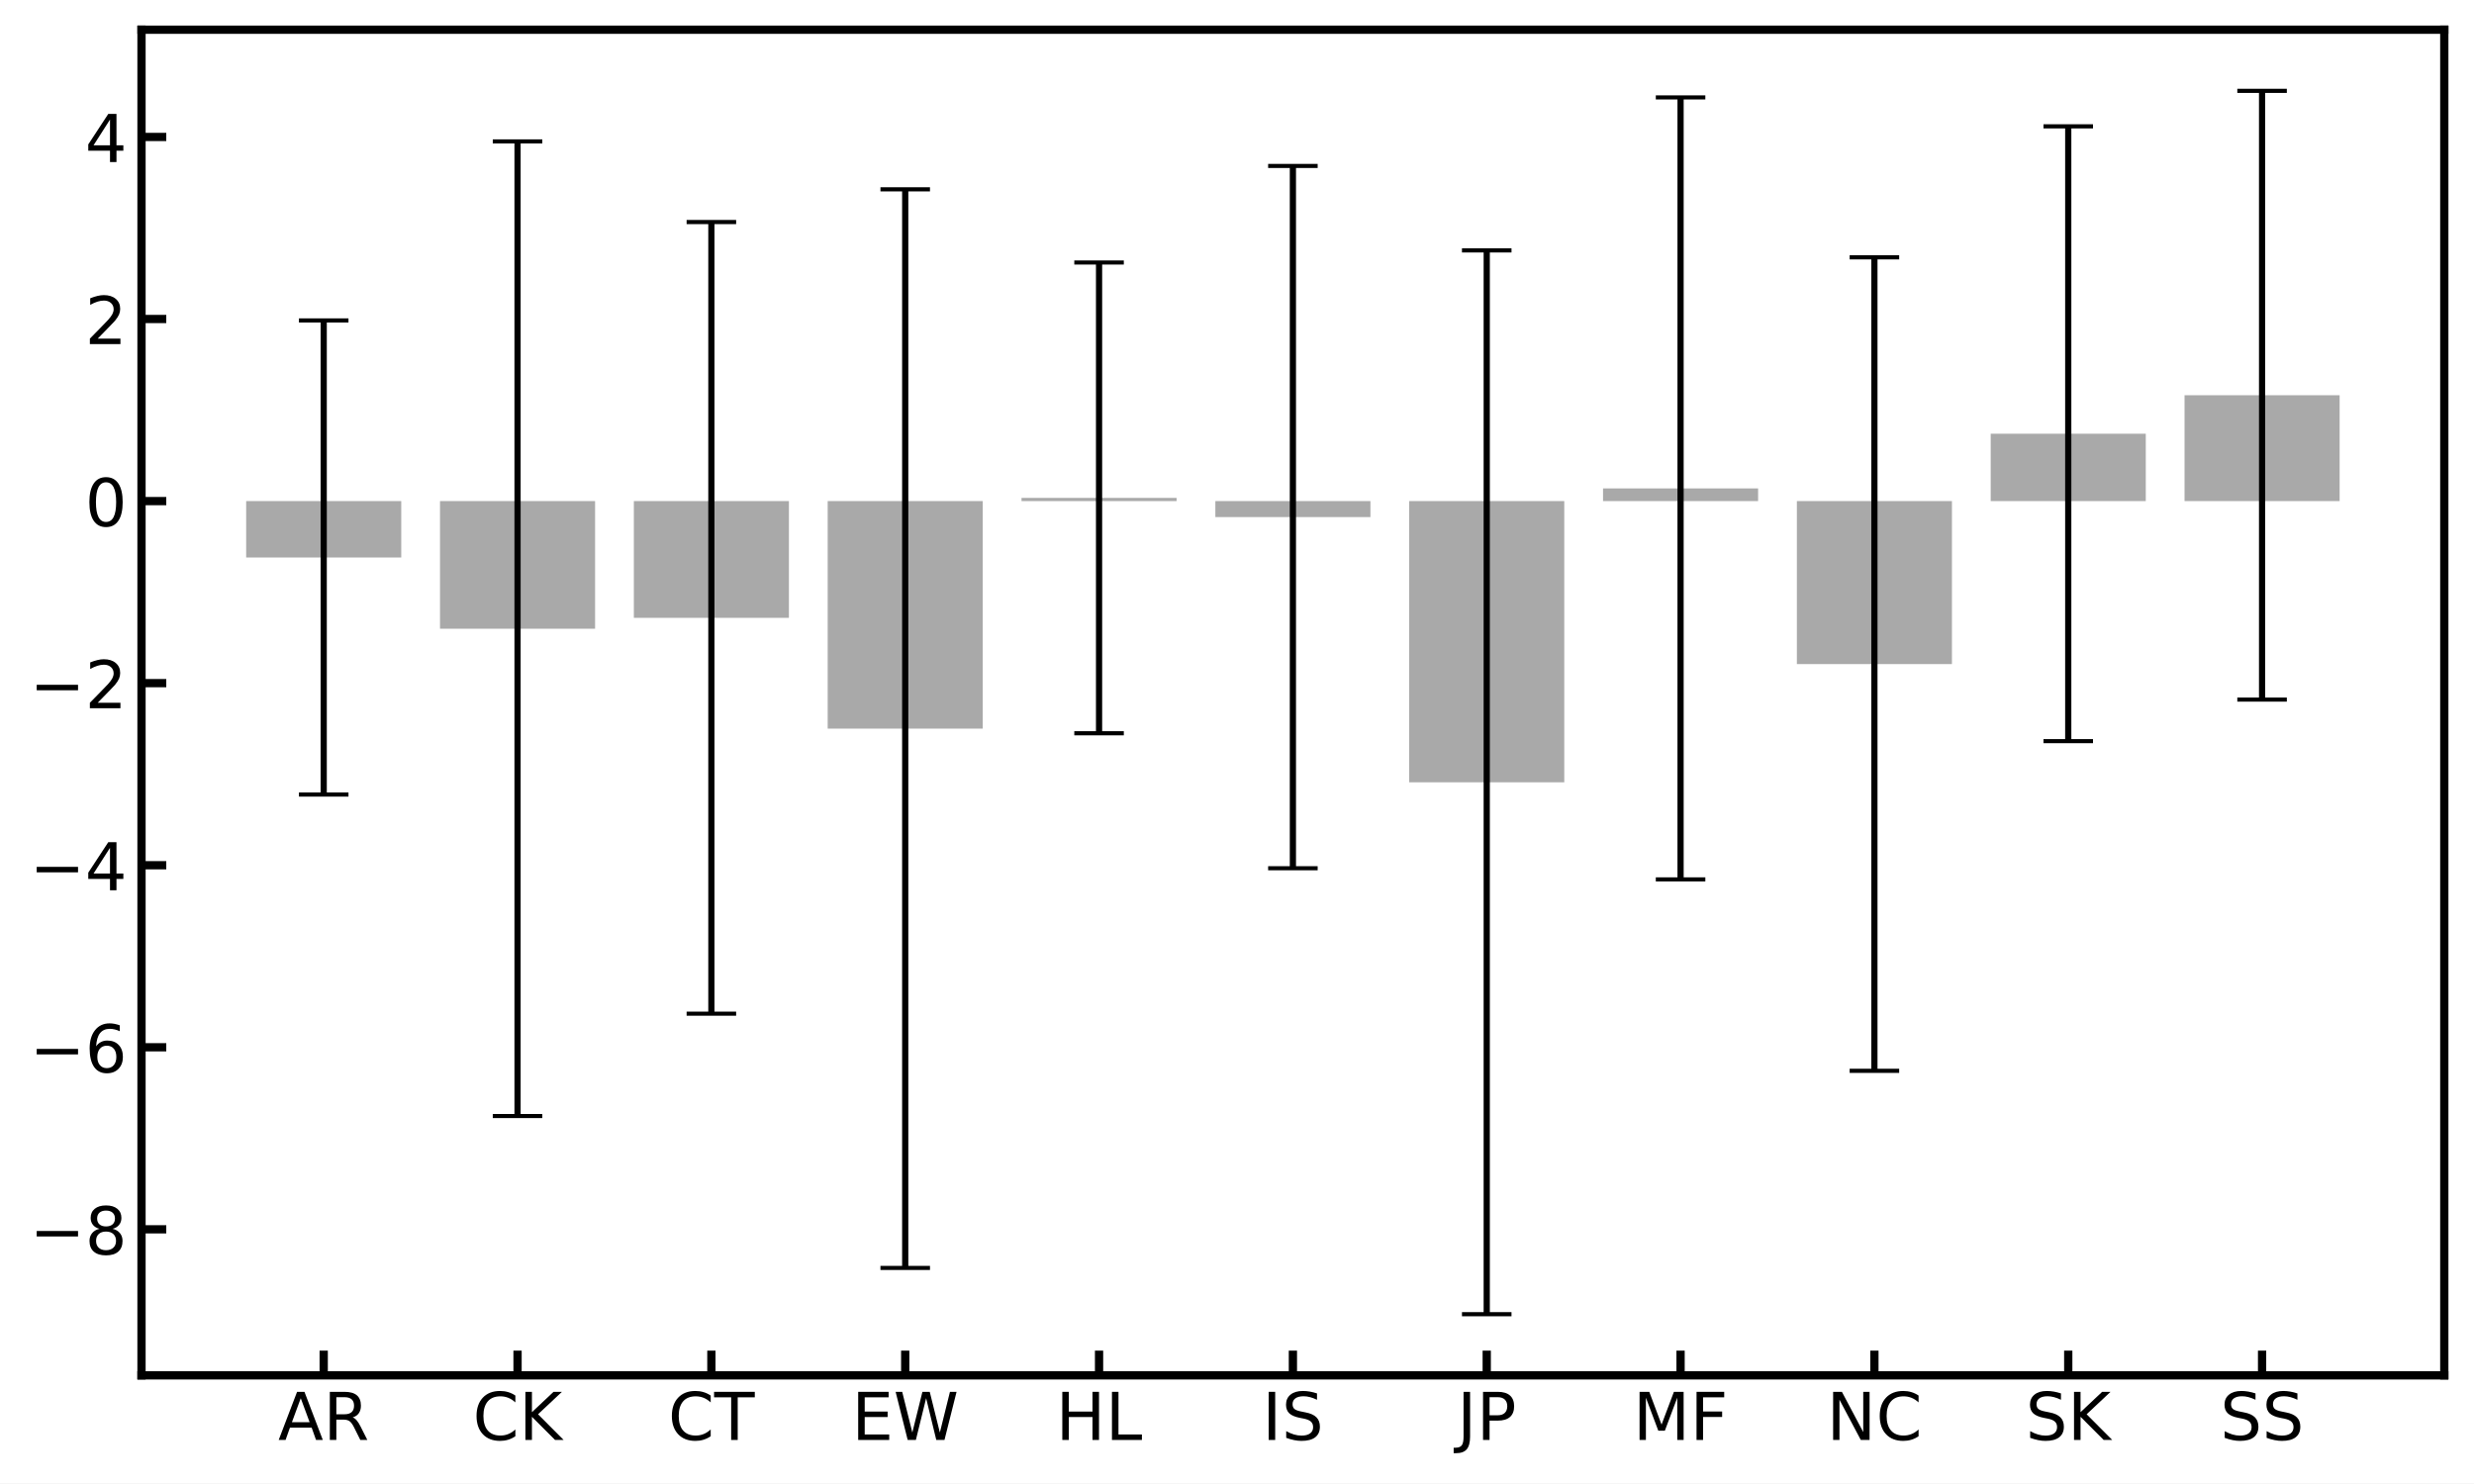
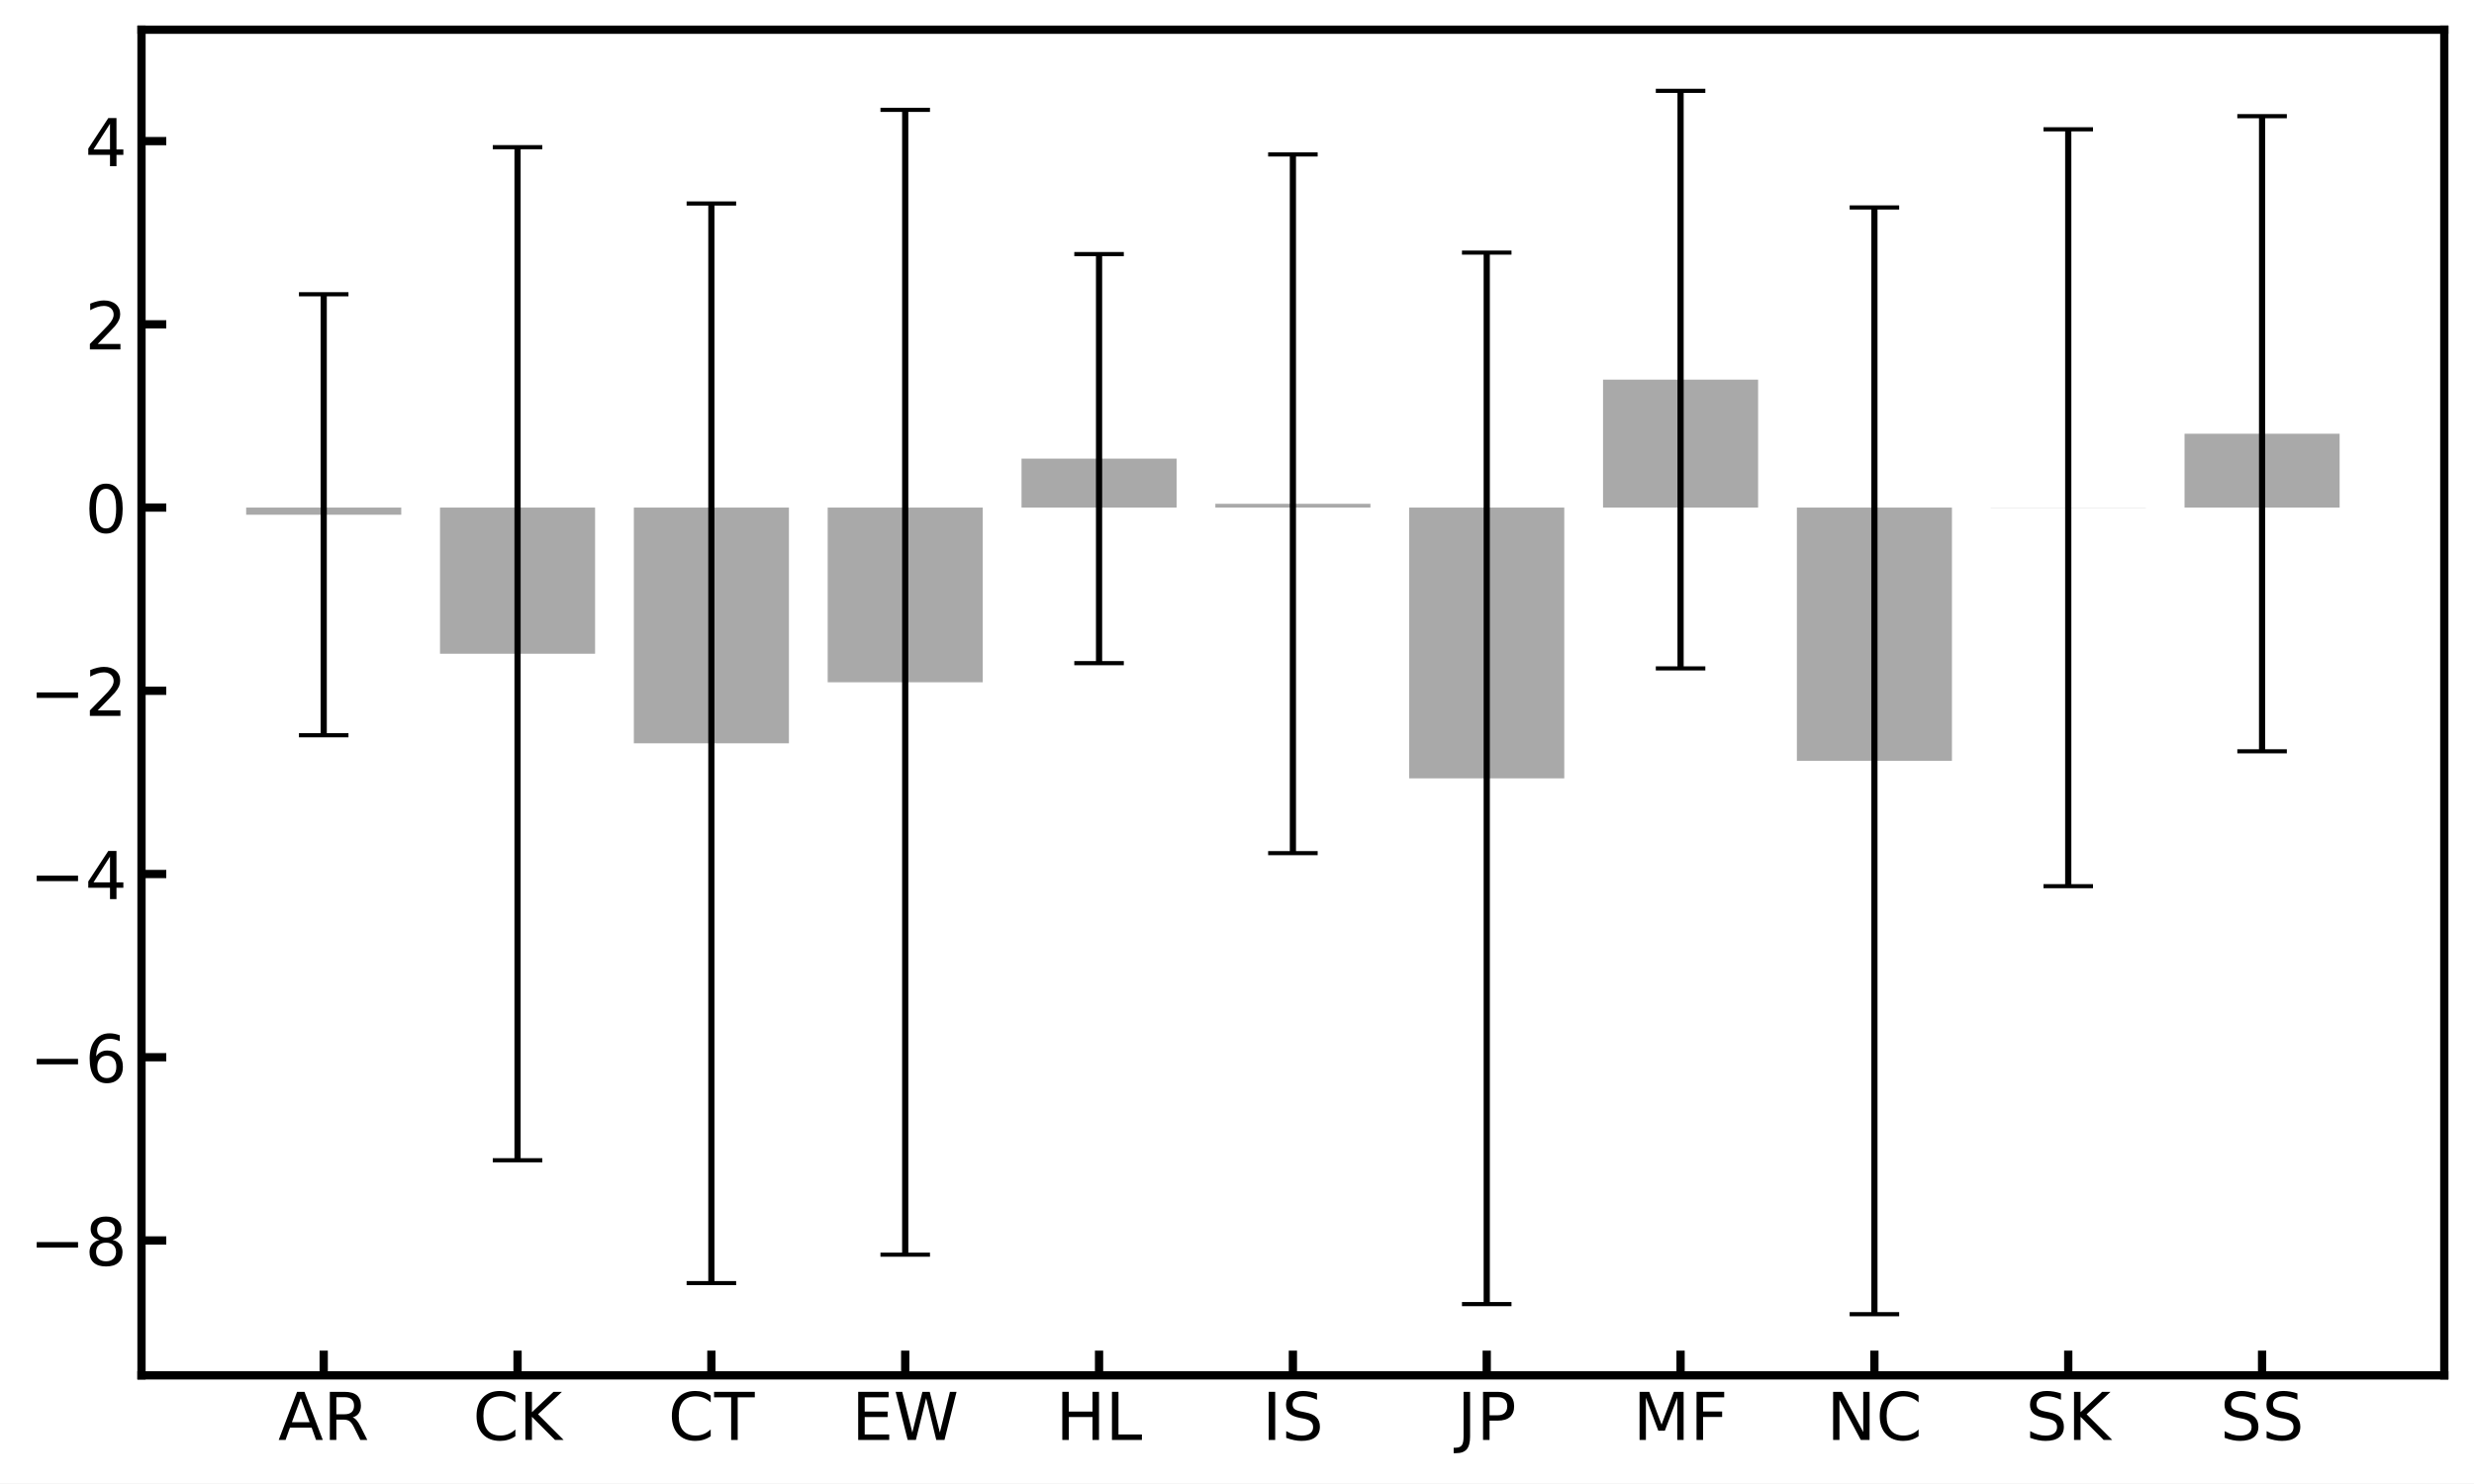
<svg xmlns="http://www.w3.org/2000/svg" xmlns:xlink="http://www.w3.org/1999/xlink" height="359.545pt" version="1.1" viewBox="0 0 599.487 359.545" width="599.487pt">
  <defs>
    <style type="text/css">
*{stroke-linecap:butt;stroke-linejoin:round;}
  </style>
  </defs>
  <g id="figure_1">
    <g id="patch_1">
      <path d="M 0 359.545  L 599.487 359.545  L 599.487 0  L 0 0  z " style="fill:#ffffff;" />
    </g>
    <g id="axes_1">
      <g id="patch_2">
        <path d="M 34.288 333.36  L 592.288 333.36  L 592.288 7.2  L 34.288 7.2  z " style="fill:#ffffff;" />
      </g>
      <g id="patch_3">
-         <path clip-path="url(#p51a0602d86)" d="M 59.651 121.452  L 97.227 121.452  L 97.227 135.126  L 59.651 135.126  z " style="fill:#a9a9a9;" />
+         <path clip-path="url(#pd45d01b9cd)" d="M 59.651 123.024  L 97.227 123.024  L 97.227 124.764  L 59.651 124.764  z " style="fill:#a9a9a9;" />
      </g>
      <g id="patch_4">
-         <path clip-path="url(#p51a0602d86)" d="M 106.621 121.452  L 144.197 121.452  L 144.197 152.39  L 106.621 152.39  z " style="fill:#a9a9a9;" />
+         <path clip-path="url(#pd45d01b9cd)" d="M 106.621 123.024  L 144.197 123.024  L 144.197 158.449  L 106.621 158.449  z " style="fill:#a9a9a9;" />
      </g>
      <g id="patch_5">
-         <path clip-path="url(#p51a0602d86)" d="M 153.591 121.452  L 191.166 121.452  L 191.166 149.755  L 153.591 149.755  z " style="fill:#a9a9a9;" />
+         <path clip-path="url(#pd45d01b9cd)" d="M 153.591 123.024  L 191.166 123.024  L 191.166 180.165  L 153.591 180.165  z " style="fill:#a9a9a9;" />
      </g>
      <g id="patch_6">
-         <path clip-path="url(#p51a0602d86)" d="M 200.56 121.452  L 238.136 121.452  L 238.136 176.603  L 200.56 176.603  z " style="fill:#a9a9a9;" />
+         <path clip-path="url(#pd45d01b9cd)" d="M 200.56 123.024  L 238.136 123.024  L 238.136 165.368  L 200.56 165.368  z " style="fill:#a9a9a9;" />
      </g>
      <g id="patch_7">
-         <path clip-path="url(#p51a0602d86)" d="M 247.53 121.452  L 285.106 121.452  L 285.106 120.678  L 247.53 120.678  z " style="fill:#a9a9a9;" />
+         <path clip-path="url(#pd45d01b9cd)" d="M 247.53 123.024  L 285.106 123.024  L 285.106 111.161  L 247.53 111.161  z " style="fill:#a9a9a9;" />
      </g>
      <g id="patch_8">
-         <path clip-path="url(#p51a0602d86)" d="M 294.5 121.452  L 332.075 121.452  L 332.075 125.331  L 294.5 125.331  z " style="fill:#a9a9a9;" />
+         <path clip-path="url(#pd45d01b9cd)" d="M 294.5 123.024  L 332.075 123.024  L 332.075 122.111  L 294.5 122.111  z " style="fill:#a9a9a9;" />
      </g>
      <g id="patch_9">
-         <path clip-path="url(#p51a0602d86)" d="M 341.469 121.452  L 379.045 121.452  L 379.045 189.613  L 341.469 189.613  z " style="fill:#a9a9a9;" />
+         <path clip-path="url(#pd45d01b9cd)" d="M 341.469 123.024  L 379.045 123.024  L 379.045 188.66  L 341.469 188.66  z " style="fill:#a9a9a9;" />
      </g>
      <g id="patch_10">
-         <path clip-path="url(#p51a0602d86)" d="M 388.439 121.452  L 426.015 121.452  L 426.015 118.381  L 388.439 118.381  z " style="fill:#a9a9a9;" />
+         <path clip-path="url(#pd45d01b9cd)" d="M 388.439 123.024  L 426.015 123.024  L 426.015 92.017  L 388.439 92.017  z " style="fill:#a9a9a9;" />
      </g>
      <g id="patch_11">
-         <path clip-path="url(#p51a0602d86)" d="M 435.409 121.452  L 472.984 121.452  L 472.984 160.96  L 435.409 160.96  z " style="fill:#a9a9a9;" />
+         <path clip-path="url(#pd45d01b9cd)" d="M 435.409 123.024  L 472.984 123.024  L 472.984 184.411  L 435.409 184.411  z " style="fill:#a9a9a9;" />
      </g>
      <g id="patch_12">
-         <path clip-path="url(#p51a0602d86)" d="M 482.378 121.452  L 519.954 121.452  L 519.954 105.129  L 482.378 105.129  z " style="fill:#a9a9a9;" />
+         <path clip-path="url(#pd45d01b9cd)" d="M 482.378 123.024  L 519.954 123.024  L 519.954 123.065  L 482.378 123.065  z " style="fill:#a9a9a9;" />
      </g>
      <g id="patch_13">
-         <path clip-path="url(#p51a0602d86)" d="M 529.348 121.452  L 566.924 121.452  L 566.924 95.796  L 529.348 95.796  z " style="fill:#a9a9a9;" />
+         <path clip-path="url(#pd45d01b9cd)" d="M 529.348 123.024  L 566.924 123.024  L 566.924 105.13  L 529.348 105.13  z " style="fill:#a9a9a9;" />
      </g>
      <g id="matplotlib.axis_1">
        <g id="xtick_1">
          <g id="line2d_1">
            <defs>
-               <path d="M 0 0  L 0 -6  " id="ma35338cc5f" style="stroke:#000000;stroke-width:2;" />
-             </defs>
-             <g>
-               <use style="stroke:#000000;stroke-width:2;" x="78.439" xlink:href="#ma35338cc5f" y="333.36" />
+               <path d="M 0 0  L 0 -6  " id="mb43aba4546" style="stroke:#000000;stroke-width:2;" />
+             </defs>
+             <g>
+               <use style="stroke:#000000;stroke-width:2;" x="78.439" xlink:href="#mb43aba4546" y="333.36" />
            </g>
          </g>
          <g id="text_1">
            <defs>
              <path d="M 34.188 63.188  L 20.797 26.906  L 47.609 26.906  z M 28.609 72.906  L 39.797 72.906  L 67.578 0  L 57.328 0  L 50.688 18.703  L 17.828 18.703  L 11.188 0  L 0.781 0  z " id="DejaVuSans-65" />
              <path d="M 44.391 34.188  Q 47.562 33.109 50.562 29.594  Q 53.562 26.078 56.594 19.922  L 66.609 0  L 56 0  L 46.688 18.703  Q 43.062 26.031 39.672 28.422  Q 36.281 30.812 30.422 30.812  L 19.672 30.812  L 19.672 0  L 9.812 0  L 9.812 72.906  L 32.078 72.906  Q 44.578 72.906 50.734 67.672  Q 56.891 62.453 56.891 51.906  Q 56.891 45.016 53.688 40.469  Q 50.484 35.938 44.391 34.188  z M 19.672 64.797  L 19.672 38.922  L 32.078 38.922  Q 39.203 38.922 42.844 42.219  Q 46.484 45.516 46.484 51.906  Q 46.484 58.297 42.844 61.547  Q 39.203 64.797 32.078 64.797  z " id="DejaVuSans-82" />
            </defs>
            <g transform="translate(67.40776 349.0175)scale(0.16 -0.16)">
              <use xlink:href="#DejaVuSans-65" />
              <use x="68.408" xlink:href="#DejaVuSans-82" />
            </g>
          </g>
        </g>
        <g id="xtick_2">
          <g id="line2d_2">
            <g>
-               <use style="stroke:#000000;stroke-width:2;" x="125.409" xlink:href="#ma35338cc5f" y="333.36" />
+               <use style="stroke:#000000;stroke-width:2;" x="125.409" xlink:href="#mb43aba4546" y="333.36" />
            </g>
          </g>
          <g id="text_2">
            <defs>
              <path d="M 64.406 67.281  L 64.406 56.891  Q 59.422 61.531 53.781 63.812  Q 48.141 66.109 41.797 66.109  Q 29.297 66.109 22.656 58.469  Q 16.016 50.828 16.016 36.375  Q 16.016 21.969 22.656 14.328  Q 29.297 6.688 41.797 6.688  Q 48.141 6.688 53.781 8.984  Q 59.422 11.281 64.406 15.922  L 64.406 5.609  Q 59.234 2.094 53.438 0.328  Q 47.656 -1.422 41.219 -1.422  Q 24.656 -1.422 15.125 8.703  Q 5.609 18.844 5.609 36.375  Q 5.609 53.953 15.125 64.078  Q 24.656 74.219 41.219 74.219  Q 47.75 74.219 53.531 72.484  Q 59.328 70.75 64.406 67.281  z " id="DejaVuSans-67" />
              <path d="M 9.812 72.906  L 19.672 72.906  L 19.672 42.094  L 52.391 72.906  L 65.094 72.906  L 28.906 38.922  L 67.672 0  L 54.688 0  L 19.672 35.109  L 19.672 0  L 9.812 0  z " id="DejaVuSans-75" />
            </defs>
            <g transform="translate(114.5762 349.0175)scale(0.16 -0.16)">
              <use xlink:href="#DejaVuSans-67" />
              <use x="69.824" xlink:href="#DejaVuSans-75" />
            </g>
          </g>
        </g>
        <g id="xtick_3">
          <g id="line2d_3">
            <g>
-               <use style="stroke:#000000;stroke-width:2;" x="172.378" xlink:href="#ma35338cc5f" y="333.36" />
+               <use style="stroke:#000000;stroke-width:2;" x="172.378" xlink:href="#mb43aba4546" y="333.36" />
            </g>
          </g>
          <g id="text_3">
            <defs>
              <path d="M -0.297 72.906  L 61.375 72.906  L 61.375 64.594  L 35.5 64.594  L 35.5 0  L 25.594 0  L 25.594 64.594  L -0.297 64.594  z " id="DejaVuSans-84" />
            </defs>
            <g transform="translate(161.9059 349.0175)scale(0.16 -0.16)">
              <use xlink:href="#DejaVuSans-67" />
              <use x="69.824" xlink:href="#DejaVuSans-84" />
            </g>
          </g>
        </g>
        <g id="xtick_4">
          <g id="line2d_4">
            <g>
-               <use style="stroke:#000000;stroke-width:2;" x="219.348" xlink:href="#ma35338cc5f" y="333.36" />
+               <use style="stroke:#000000;stroke-width:2;" x="219.348" xlink:href="#mb43aba4546" y="333.36" />
            </g>
          </g>
          <g id="text_4">
            <defs>
              <path d="M 9.812 72.906  L 55.906 72.906  L 55.906 64.594  L 19.672 64.594  L 19.672 43.016  L 54.391 43.016  L 54.391 34.719  L 19.672 34.719  L 19.672 8.297  L 56.781 8.297  L 56.781 0  L 9.812 0  z " id="DejaVuSans-69" />
              <path d="M 3.328 72.906  L 13.281 72.906  L 28.609 11.281  L 43.891 72.906  L 54.984 72.906  L 70.312 11.281  L 85.594 72.906  L 95.609 72.906  L 77.297 0  L 64.891 0  L 49.516 63.281  L 33.984 0  L 21.578 0  z " id="DejaVuSans-87" />
            </defs>
            <g transform="translate(206.3831 349.0175)scale(0.16 -0.16)">
              <use xlink:href="#DejaVuSans-69" />
              <use x="63.184" xlink:href="#DejaVuSans-87" />
            </g>
          </g>
        </g>
        <g id="xtick_5">
          <g id="line2d_5">
            <g>
-               <use style="stroke:#000000;stroke-width:2;" x="266.318" xlink:href="#ma35338cc5f" y="333.36" />
+               <use style="stroke:#000000;stroke-width:2;" x="266.318" xlink:href="#mb43aba4546" y="333.36" />
            </g>
          </g>
          <g id="text_5">
            <defs>
              <path d="M 9.812 72.906  L 19.672 72.906  L 19.672 43.016  L 55.516 43.016  L 55.516 72.906  L 65.375 72.906  L 65.375 0  L 55.516 0  L 55.516 34.719  L 19.672 34.719  L 19.672 0  L 9.812 0  z " id="DejaVuSans-72" />
              <path d="M 9.812 72.906  L 19.672 72.906  L 19.672 8.297  L 55.172 8.297  L 55.172 0  L 9.812 0  z " id="DejaVuSans-76" />
            </defs>
            <g transform="translate(255.8441 349.0175)scale(0.16 -0.16)">
              <use xlink:href="#DejaVuSans-72" />
              <use x="75.195" xlink:href="#DejaVuSans-76" />
            </g>
          </g>
        </g>
        <g id="xtick_6">
          <g id="line2d_6">
            <g>
-               <use style="stroke:#000000;stroke-width:2;" x="313.288" xlink:href="#ma35338cc5f" y="333.36" />
+               <use style="stroke:#000000;stroke-width:2;" x="313.288" xlink:href="#mb43aba4546" y="333.36" />
            </g>
          </g>
          <g id="text_6">
            <defs>
              <path d="M 9.812 72.906  L 19.672 72.906  L 19.672 0  L 9.812 0  z " id="DejaVuSans-73" />
              <path d="M 53.516 70.516  L 53.516 60.891  Q 47.906 63.578 42.922 64.891  Q 37.938 66.219 33.297 66.219  Q 25.25 66.219 20.875 63.094  Q 16.5 59.969 16.5 54.203  Q 16.5 49.359 19.406 46.891  Q 22.312 44.438 30.422 42.922  L 36.375 41.703  Q 47.406 39.594 52.656 34.297  Q 57.906 29 57.906 20.125  Q 57.906 9.516 50.797 4.047  Q 43.703 -1.422 29.984 -1.422  Q 24.812 -1.422 18.969 -0.25  Q 13.141 0.922 6.891 3.219  L 6.891 13.375  Q 12.891 10.016 18.656 8.297  Q 24.422 6.594 29.984 6.594  Q 38.422 6.594 43.016 9.906  Q 47.609 13.234 47.609 19.391  Q 47.609 24.75 44.312 27.781  Q 41.016 30.812 33.5 32.328  L 27.484 33.5  Q 16.453 35.688 11.516 40.375  Q 6.594 45.062 6.594 53.422  Q 6.594 63.094 13.406 68.656  Q 20.219 74.219 32.172 74.219  Q 37.312 74.219 42.625 73.281  Q 47.953 72.359 53.516 70.516  z " id="DejaVuSans-83" />
            </defs>
            <g transform="translate(305.8487 349.0175)scale(0.16 -0.16)">
              <use xlink:href="#DejaVuSans-73" />
              <use x="29.492" xlink:href="#DejaVuSans-83" />
            </g>
          </g>
        </g>
        <g id="xtick_7">
          <g id="line2d_7">
            <g>
-               <use style="stroke:#000000;stroke-width:2;" x="360.257" xlink:href="#ma35338cc5f" y="333.36" />
+               <use style="stroke:#000000;stroke-width:2;" x="360.257" xlink:href="#mb43aba4546" y="333.36" />
            </g>
          </g>
          <g id="text_7">
            <defs>
              <path d="M 9.812 72.906  L 19.672 72.906  L 19.672 5.078  Q 19.672 -8.109 14.672 -14.062  Q 9.672 -20.016 -1.422 -20.016  L -5.172 -20.016  L -5.172 -11.719  L -2.094 -11.719  Q 4.438 -11.719 7.125 -8.047  Q 9.812 -4.391 9.812 5.078  z " id="DejaVuSans-74" />
              <path d="M 19.672 64.797  L 19.672 37.406  L 32.078 37.406  Q 38.969 37.406 42.719 40.969  Q 46.484 44.531 46.484 51.125  Q 46.484 57.672 42.719 61.234  Q 38.969 64.797 32.078 64.797  z M 9.812 72.906  L 32.078 72.906  Q 44.344 72.906 50.609 67.359  Q 56.891 61.812 56.891 51.125  Q 56.891 40.328 50.609 34.812  Q 44.344 29.297 32.078 29.297  L 19.672 29.297  L 19.672 0  L 9.812 0  z " id="DejaVuSans-80" />
            </defs>
            <g transform="translate(353.0734 349.0175)scale(0.16 -0.16)">
              <use xlink:href="#DejaVuSans-74" />
              <use x="29.492" xlink:href="#DejaVuSans-80" />
            </g>
          </g>
        </g>
        <g id="xtick_8">
          <g id="line2d_8">
            <g>
-               <use style="stroke:#000000;stroke-width:2;" x="407.227" xlink:href="#ma35338cc5f" y="333.36" />
+               <use style="stroke:#000000;stroke-width:2;" x="407.227" xlink:href="#mb43aba4546" y="333.36" />
            </g>
          </g>
          <g id="text_8">
            <defs>
              <path d="M 9.812 72.906  L 24.516 72.906  L 43.109 23.297  L 61.812 72.906  L 76.516 72.906  L 76.516 0  L 66.891 0  L 66.891 64.016  L 48.094 14.016  L 38.188 14.016  L 19.391 64.016  L 19.391 0  L 9.812 0  z " id="DejaVuSans-77" />
              <path d="M 9.812 72.906  L 51.703 72.906  L 51.703 64.594  L 19.672 64.594  L 19.672 43.109  L 48.578 43.109  L 48.578 34.812  L 19.672 34.812  L 19.672 0  L 9.812 0  z " id="DejaVuSans-70" />
            </defs>
            <g transform="translate(395.7231 349.0175)scale(0.16 -0.16)">
              <use xlink:href="#DejaVuSans-77" />
              <use x="86.279" xlink:href="#DejaVuSans-70" />
            </g>
          </g>
        </g>
        <g id="xtick_9">
          <g id="line2d_9">
            <g>
-               <use style="stroke:#000000;stroke-width:2;" x="454.197" xlink:href="#ma35338cc5f" y="333.36" />
+               <use style="stroke:#000000;stroke-width:2;" x="454.197" xlink:href="#mb43aba4546" y="333.36" />
            </g>
          </g>
          <g id="text_9">
            <defs>
              <path d="M 9.812 72.906  L 23.094 72.906  L 55.422 11.922  L 55.422 72.906  L 64.984 72.906  L 64.984 0  L 51.703 0  L 19.391 60.984  L 19.391 0  L 9.812 0  z " id="DejaVuSans-78" />
            </defs>
            <g transform="translate(442.6253 349.0175)scale(0.16 -0.16)">
              <use xlink:href="#DejaVuSans-78" />
              <use x="74.805" xlink:href="#DejaVuSans-67" />
            </g>
          </g>
        </g>
        <g id="xtick_10">
          <g id="line2d_10">
            <g>
-               <use style="stroke:#000000;stroke-width:2;" x="501.166" xlink:href="#ma35338cc5f" y="333.36" />
+               <use style="stroke:#000000;stroke-width:2;" x="501.166" xlink:href="#mb43aba4546" y="333.36" />
            </g>
          </g>
          <g id="text_10">
            <g transform="translate(490.8413 349.0175)scale(0.16 -0.16)">
              <use xlink:href="#DejaVuSans-83" />
              <use x="63.477" xlink:href="#DejaVuSans-75" />
            </g>
          </g>
        </g>
        <g id="xtick_11">
          <g id="line2d_11">
            <g>
-               <use style="stroke:#000000;stroke-width:2;" x="548.136" xlink:href="#ma35338cc5f" y="333.36" />
+               <use style="stroke:#000000;stroke-width:2;" x="548.136" xlink:href="#mb43aba4546" y="333.36" />
            </g>
          </g>
          <g id="text_11">
            <g transform="translate(537.9785 349.0175)scale(0.16 -0.16)">
              <use xlink:href="#DejaVuSans-83" />
              <use x="63.477" xlink:href="#DejaVuSans-83" />
            </g>
          </g>
        </g>
      </g>
      <g id="matplotlib.axis_2">
        <g id="ytick_1">
          <g id="line2d_12">
            <defs>
-               <path d="M 0 0  L 6 0  " id="mbcdd25dfe6" style="stroke:#000000;stroke-width:2;" />
-             </defs>
-             <g>
-               <use style="stroke:#000000;stroke-width:2;" x="34.288" xlink:href="#mbcdd25dfe6" y="297.967" />
+               <path d="M 0 0  L 6 0  " id="m830ed6fe4e" style="stroke:#000000;stroke-width:2;" />
+             </defs>
+             <g>
+               <use style="stroke:#000000;stroke-width:2;" x="34.288" xlink:href="#m830ed6fe4e" y="300.658" />
            </g>
          </g>
          <g id="text_12">
            <defs>
              <path d="M 10.594 35.5  L 73.188 35.5  L 73.188 27.203  L 10.594 27.203  z " id="DejaVuSans-8722" />
              <path d="M 31.781 34.625  Q 24.75 34.625 20.719 30.859  Q 16.703 27.094 16.703 20.516  Q 16.703 13.922 20.719 10.156  Q 24.75 6.391 31.781 6.391  Q 38.812 6.391 42.859 10.172  Q 46.922 13.969 46.922 20.516  Q 46.922 27.094 42.891 30.859  Q 38.875 34.625 31.781 34.625  z M 21.922 38.812  Q 15.578 40.375 12.031 44.719  Q 8.5 49.078 8.5 55.328  Q 8.5 64.062 14.719 69.141  Q 20.953 74.219 31.781 74.219  Q 42.672 74.219 48.875 69.141  Q 55.078 64.062 55.078 55.328  Q 55.078 49.078 51.531 44.719  Q 48 40.375 41.703 38.812  Q 48.828 37.156 52.797 32.312  Q 56.781 27.484 56.781 20.516  Q 56.781 9.906 50.312 4.234  Q 43.844 -1.422 31.781 -1.422  Q 19.734 -1.422 13.25 4.234  Q 6.781 9.906 6.781 20.516  Q 6.781 27.484 10.781 32.312  Q 14.797 37.156 21.922 38.812  z M 18.312 54.391  Q 18.312 48.734 21.844 45.562  Q 25.391 42.391 31.781 42.391  Q 38.141 42.391 41.719 45.562  Q 45.312 48.734 45.312 54.391  Q 45.312 60.062 41.719 63.234  Q 38.141 66.406 31.781 66.406  Q 25.391 66.406 21.844 63.234  Q 18.312 60.062 18.312 54.391  z " id="DejaVuSans-56" />
            </defs>
-             <g transform="translate(7.2 304.0462)scale(0.16 -0.16)">
+             <g transform="translate(7.2 306.7364)scale(0.16 -0.16)">
              <use xlink:href="#DejaVuSans-8722" />
              <use x="83.789" xlink:href="#DejaVuSans-56" />
            </g>
          </g>
        </g>
        <g id="ytick_2">
          <g id="line2d_13">
            <g>
-               <use style="stroke:#000000;stroke-width:2;" x="34.288" xlink:href="#mbcdd25dfe6" y="253.839" />
+               <use style="stroke:#000000;stroke-width:2;" x="34.288" xlink:href="#m830ed6fe4e" y="256.249" />
            </g>
          </g>
          <g id="text_13">
            <defs>
              <path d="M 33.016 40.375  Q 26.375 40.375 22.484 35.828  Q 18.609 31.297 18.609 23.391  Q 18.609 15.531 22.484 10.953  Q 26.375 6.391 33.016 6.391  Q 39.656 6.391 43.531 10.953  Q 47.406 15.531 47.406 23.391  Q 47.406 31.297 43.531 35.828  Q 39.656 40.375 33.016 40.375  z M 52.594 71.297  L 52.594 62.312  Q 48.875 64.062 45.094 64.984  Q 41.312 65.922 37.594 65.922  Q 27.828 65.922 22.672 59.328  Q 17.531 52.734 16.797 39.406  Q 19.672 43.656 24.016 45.922  Q 28.375 48.188 33.594 48.188  Q 44.578 48.188 50.953 41.516  Q 57.328 34.859 57.328 23.391  Q 57.328 12.156 50.688 5.359  Q 44.047 -1.422 33.016 -1.422  Q 20.359 -1.422 13.672 8.266  Q 6.984 17.969 6.984 36.375  Q 6.984 53.656 15.188 63.938  Q 23.391 74.219 37.203 74.219  Q 40.922 74.219 44.703 73.484  Q 48.484 72.75 52.594 71.297  z " id="DejaVuSans-54" />
            </defs>
-             <g transform="translate(7.2 259.9174)scale(0.16 -0.16)">
+             <g transform="translate(7.2 262.3281)scale(0.16 -0.16)">
              <use xlink:href="#DejaVuSans-8722" />
              <use x="83.789" xlink:href="#DejaVuSans-54" />
            </g>
          </g>
        </g>
        <g id="ytick_3">
          <g id="line2d_14">
            <g>
-               <use style="stroke:#000000;stroke-width:2;" x="34.288" xlink:href="#mbcdd25dfe6" y="209.71" />
+               <use style="stroke:#000000;stroke-width:2;" x="34.288" xlink:href="#m830ed6fe4e" y="211.841" />
            </g>
          </g>
          <g id="text_14">
            <defs>
              <path d="M 37.797 64.312  L 12.891 25.391  L 37.797 25.391  z M 35.203 72.906  L 47.609 72.906  L 47.609 25.391  L 58.016 25.391  L 58.016 17.188  L 47.609 17.188  L 47.609 0  L 37.797 0  L 37.797 17.188  L 4.891 17.188  L 4.891 26.703  z " id="DejaVuSans-52" />
            </defs>
-             <g transform="translate(7.2 215.7887)scale(0.16 -0.16)">
+             <g transform="translate(7.2 217.9198)scale(0.16 -0.16)">
              <use xlink:href="#DejaVuSans-8722" />
              <use x="83.789" xlink:href="#DejaVuSans-52" />
            </g>
          </g>
        </g>
        <g id="ytick_4">
          <g id="line2d_15">
            <g>
-               <use style="stroke:#000000;stroke-width:2;" x="34.288" xlink:href="#mbcdd25dfe6" y="165.581" />
+               <use style="stroke:#000000;stroke-width:2;" x="34.288" xlink:href="#m830ed6fe4e" y="167.433" />
            </g>
          </g>
          <g id="text_15">
            <defs>
              <path d="M 19.188 8.297  L 53.609 8.297  L 53.609 0  L 7.328 0  L 7.328 8.297  Q 12.938 14.109 22.625 23.891  Q 32.328 33.688 34.812 36.531  Q 39.547 41.844 41.422 45.531  Q 43.312 49.219 43.312 52.781  Q 43.312 58.594 39.234 62.25  Q 35.156 65.922 28.609 65.922  Q 23.969 65.922 18.812 64.312  Q 13.672 62.703 7.812 59.422  L 7.812 69.391  Q 13.766 71.781 18.938 73  Q 24.125 74.219 28.422 74.219  Q 39.75 74.219 46.484 68.547  Q 53.219 62.891 53.219 53.422  Q 53.219 48.922 51.531 44.891  Q 49.859 40.875 45.406 35.406  Q 44.188 33.984 37.641 27.219  Q 31.109 20.453 19.188 8.297  z " id="DejaVuSans-50" />
            </defs>
-             <g transform="translate(7.2 171.6599)scale(0.16 -0.16)">
+             <g transform="translate(7.2 173.5114)scale(0.16 -0.16)">
              <use xlink:href="#DejaVuSans-8722" />
              <use x="83.789" xlink:href="#DejaVuSans-50" />
            </g>
          </g>
        </g>
        <g id="ytick_5">
          <g id="line2d_16">
            <g>
-               <use style="stroke:#000000;stroke-width:2;" x="34.288" xlink:href="#mbcdd25dfe6" y="121.452" />
+               <use style="stroke:#000000;stroke-width:2;" x="34.288" xlink:href="#m830ed6fe4e" y="123.024" />
            </g>
          </g>
          <g id="text_16">
            <defs>
              <path d="M 31.781 66.406  Q 24.172 66.406 20.328 58.906  Q 16.5 51.422 16.5 36.375  Q 16.5 21.391 20.328 13.891  Q 24.172 6.391 31.781 6.391  Q 39.453 6.391 43.281 13.891  Q 47.125 21.391 47.125 36.375  Q 47.125 51.422 43.281 58.906  Q 39.453 66.406 31.781 66.406  z M 31.781 74.219  Q 44.047 74.219 50.516 64.516  Q 56.984 54.828 56.984 36.375  Q 56.984 17.969 50.516 8.266  Q 44.047 -1.422 31.781 -1.422  Q 19.531 -1.422 13.062 8.266  Q 6.594 17.969 6.594 36.375  Q 6.594 54.828 13.062 64.516  Q 19.531 74.219 31.781 74.219  z " id="DejaVuSans-48" />
            </defs>
-             <g transform="translate(20.6075 127.5312)scale(0.16 -0.16)">
+             <g transform="translate(20.6075 129.1031)scale(0.16 -0.16)">
              <use xlink:href="#DejaVuSans-48" />
            </g>
          </g>
        </g>
        <g id="ytick_6">
          <g id="line2d_17">
            <g>
-               <use style="stroke:#000000;stroke-width:2;" x="34.288" xlink:href="#mbcdd25dfe6" y="77.324" />
+               <use style="stroke:#000000;stroke-width:2;" x="34.288" xlink:href="#m830ed6fe4e" y="78.616" />
            </g>
          </g>
          <g id="text_17">
-             <g transform="translate(20.6075 83.40242)scale(0.16 -0.16)">
+             <g transform="translate(20.6075 84.69477)scale(0.16 -0.16)">
              <use xlink:href="#DejaVuSans-50" />
            </g>
          </g>
        </g>
        <g id="ytick_7">
          <g id="line2d_18">
            <g>
-               <use style="stroke:#000000;stroke-width:2;" x="34.288" xlink:href="#mbcdd25dfe6" y="33.195" />
+               <use style="stroke:#000000;stroke-width:2;" x="34.288" xlink:href="#m830ed6fe4e" y="34.208" />
            </g>
          </g>
          <g id="text_18">
-             <g transform="translate(20.6075 39.27367)scale(0.16 -0.16)">
+             <g transform="translate(20.6075 40.28644)scale(0.16 -0.16)">
              <use xlink:href="#DejaVuSans-52" />
            </g>
          </g>
        </g>
      </g>
      <g id="LineCollection_1">
-         <path clip-path="url(#p51a0602d86)" d="M 78.439 77.672  L 78.439 192.581  " style="fill:none;stroke:#000000;stroke-width:1.5;" />
-         <path clip-path="url(#p51a0602d86)" d="M 125.409 34.277  L 125.409 270.502  " style="fill:none;stroke:#000000;stroke-width:1.5;" />
-         <path clip-path="url(#p51a0602d86)" d="M 172.378 53.816  L 172.378 245.693  " style="fill:none;stroke:#000000;stroke-width:1.5;" />
-         <path clip-path="url(#p51a0602d86)" d="M 219.348 45.885  L 219.348 307.32  " style="fill:none;stroke:#000000;stroke-width:1.5;" />
-         <path clip-path="url(#p51a0602d86)" d="M 266.318 63.625  L 266.318 177.731  " style="fill:none;stroke:#000000;stroke-width:1.5;" />
-         <path clip-path="url(#p51a0602d86)" d="M 313.288 40.221  L 313.288 210.441  " style="fill:none;stroke:#000000;stroke-width:1.5;" />
-         <path clip-path="url(#p51a0602d86)" d="M 360.257 60.692  L 360.257 318.535  " style="fill:none;stroke:#000000;stroke-width:1.5;" />
-         <path clip-path="url(#p51a0602d86)" d="M 407.227 23.613  L 407.227 213.149  " style="fill:none;stroke:#000000;stroke-width:1.5;" />
-         <path clip-path="url(#p51a0602d86)" d="M 454.197 62.369  L 454.197 259.55  " style="fill:none;stroke:#000000;stroke-width:1.5;" />
-         <path clip-path="url(#p51a0602d86)" d="M 501.166 30.618  L 501.166 179.64  " style="fill:none;stroke:#000000;stroke-width:1.5;" />
-         <path clip-path="url(#p51a0602d86)" d="M 548.136 22.025  L 548.136 169.567  " style="fill:none;stroke:#000000;stroke-width:1.5;" />
+         <path clip-path="url(#pd45d01b9cd)" d="M 78.439 71.322  L 78.439 178.205  " style="fill:none;stroke:#000000;stroke-width:1.5;" />
+         <path clip-path="url(#pd45d01b9cd)" d="M 125.409 35.674  L 125.409 281.224  " style="fill:none;stroke:#000000;stroke-width:1.5;" />
+         <path clip-path="url(#pd45d01b9cd)" d="M 172.378 49.329  L 172.378 311.001  " style="fill:none;stroke:#000000;stroke-width:1.5;" />
+         <path clip-path="url(#pd45d01b9cd)" d="M 219.348 26.626  L 219.348 304.109  " style="fill:none;stroke:#000000;stroke-width:1.5;" />
+         <path clip-path="url(#pd45d01b9cd)" d="M 266.318 61.585  L 266.318 160.737  " style="fill:none;stroke:#000000;stroke-width:1.5;" />
+         <path clip-path="url(#pd45d01b9cd)" d="M 313.288 37.436  L 313.288 206.786  " style="fill:none;stroke:#000000;stroke-width:1.5;" />
+         <path clip-path="url(#pd45d01b9cd)" d="M 360.257 61.227  L 360.257 316.093  " style="fill:none;stroke:#000000;stroke-width:1.5;" />
+         <path clip-path="url(#pd45d01b9cd)" d="M 407.227 22.025  L 407.227 162.009  " style="fill:none;stroke:#000000;stroke-width:1.5;" />
+         <path clip-path="url(#pd45d01b9cd)" d="M 454.197 50.288  L 454.197 318.535  " style="fill:none;stroke:#000000;stroke-width:1.5;" />
+         <path clip-path="url(#pd45d01b9cd)" d="M 501.166 31.339  L 501.166 214.79  " style="fill:none;stroke:#000000;stroke-width:1.5;" />
+         <path clip-path="url(#pd45d01b9cd)" d="M 548.136 28.156  L 548.136 182.103  " style="fill:none;stroke:#000000;stroke-width:1.5;" />
      </g>
      <g id="line2d_19">
        <defs>
-           <path d="M 6 0  L -6 -0  " id="m4d6d4f551a" style="stroke:#000000;" />
+           <path d="M 6 0  L -6 -0  " id="m9f7ed59fa1" style="stroke:#000000;" />
        </defs>
-         <g clip-path="url(#p51a0602d86)">
-           <use style="stroke:#000000;" x="78.439" xlink:href="#m4d6d4f551a" y="77.672" />
-           <use style="stroke:#000000;" x="125.409" xlink:href="#m4d6d4f551a" y="34.277" />
-           <use style="stroke:#000000;" x="172.378" xlink:href="#m4d6d4f551a" y="53.816" />
-           <use style="stroke:#000000;" x="219.348" xlink:href="#m4d6d4f551a" y="45.885" />
-           <use style="stroke:#000000;" x="266.318" xlink:href="#m4d6d4f551a" y="63.625" />
-           <use style="stroke:#000000;" x="313.288" xlink:href="#m4d6d4f551a" y="40.221" />
-           <use style="stroke:#000000;" x="360.257" xlink:href="#m4d6d4f551a" y="60.692" />
-           <use style="stroke:#000000;" x="407.227" xlink:href="#m4d6d4f551a" y="23.613" />
-           <use style="stroke:#000000;" x="454.197" xlink:href="#m4d6d4f551a" y="62.369" />
-           <use style="stroke:#000000;" x="501.166" xlink:href="#m4d6d4f551a" y="30.618" />
-           <use style="stroke:#000000;" x="548.136" xlink:href="#m4d6d4f551a" y="22.025" />
+         <g clip-path="url(#pd45d01b9cd)">
+           <use style="stroke:#000000;" x="78.439" xlink:href="#m9f7ed59fa1" y="71.322" />
+           <use style="stroke:#000000;" x="125.409" xlink:href="#m9f7ed59fa1" y="35.674" />
+           <use style="stroke:#000000;" x="172.378" xlink:href="#m9f7ed59fa1" y="49.329" />
+           <use style="stroke:#000000;" x="219.348" xlink:href="#m9f7ed59fa1" y="26.626" />
+           <use style="stroke:#000000;" x="266.318" xlink:href="#m9f7ed59fa1" y="61.585" />
+           <use style="stroke:#000000;" x="313.288" xlink:href="#m9f7ed59fa1" y="37.436" />
+           <use style="stroke:#000000;" x="360.257" xlink:href="#m9f7ed59fa1" y="61.227" />
+           <use style="stroke:#000000;" x="407.227" xlink:href="#m9f7ed59fa1" y="22.025" />
+           <use style="stroke:#000000;" x="454.197" xlink:href="#m9f7ed59fa1" y="50.288" />
+           <use style="stroke:#000000;" x="501.166" xlink:href="#m9f7ed59fa1" y="31.339" />
+           <use style="stroke:#000000;" x="548.136" xlink:href="#m9f7ed59fa1" y="28.156" />
        </g>
      </g>
      <g id="line2d_20">
-         <g clip-path="url(#p51a0602d86)">
-           <use style="stroke:#000000;" x="78.439" xlink:href="#m4d6d4f551a" y="192.581" />
-           <use style="stroke:#000000;" x="125.409" xlink:href="#m4d6d4f551a" y="270.502" />
-           <use style="stroke:#000000;" x="172.378" xlink:href="#m4d6d4f551a" y="245.693" />
-           <use style="stroke:#000000;" x="219.348" xlink:href="#m4d6d4f551a" y="307.32" />
-           <use style="stroke:#000000;" x="266.318" xlink:href="#m4d6d4f551a" y="177.731" />
-           <use style="stroke:#000000;" x="313.288" xlink:href="#m4d6d4f551a" y="210.441" />
-           <use style="stroke:#000000;" x="360.257" xlink:href="#m4d6d4f551a" y="318.535" />
-           <use style="stroke:#000000;" x="407.227" xlink:href="#m4d6d4f551a" y="213.149" />
-           <use style="stroke:#000000;" x="454.197" xlink:href="#m4d6d4f551a" y="259.55" />
-           <use style="stroke:#000000;" x="501.166" xlink:href="#m4d6d4f551a" y="179.64" />
-           <use style="stroke:#000000;" x="548.136" xlink:href="#m4d6d4f551a" y="169.567" />
+         <g clip-path="url(#pd45d01b9cd)">
+           <use style="stroke:#000000;" x="78.439" xlink:href="#m9f7ed59fa1" y="178.205" />
+           <use style="stroke:#000000;" x="125.409" xlink:href="#m9f7ed59fa1" y="281.224" />
+           <use style="stroke:#000000;" x="172.378" xlink:href="#m9f7ed59fa1" y="311.001" />
+           <use style="stroke:#000000;" x="219.348" xlink:href="#m9f7ed59fa1" y="304.109" />
+           <use style="stroke:#000000;" x="266.318" xlink:href="#m9f7ed59fa1" y="160.737" />
+           <use style="stroke:#000000;" x="313.288" xlink:href="#m9f7ed59fa1" y="206.786" />
+           <use style="stroke:#000000;" x="360.257" xlink:href="#m9f7ed59fa1" y="316.093" />
+           <use style="stroke:#000000;" x="407.227" xlink:href="#m9f7ed59fa1" y="162.009" />
+           <use style="stroke:#000000;" x="454.197" xlink:href="#m9f7ed59fa1" y="318.535" />
+           <use style="stroke:#000000;" x="501.166" xlink:href="#m9f7ed59fa1" y="214.79" />
+           <use style="stroke:#000000;" x="548.136" xlink:href="#m9f7ed59fa1" y="182.103" />
        </g>
      </g>
      <g id="patch_14">
        <path d="M 34.288 333.36  L 34.288 7.2  " style="fill:none;stroke:#000000;stroke-linecap:square;stroke-linejoin:miter;stroke-width:2;" />
      </g>
      <g id="patch_15">
        <path d="M 592.288 333.36  L 592.288 7.2  " style="fill:none;stroke:#000000;stroke-linecap:square;stroke-linejoin:miter;stroke-width:2;" />
      </g>
      <g id="patch_16">
        <path d="M 34.288 333.36  L 592.288 333.36  " style="fill:none;stroke:#000000;stroke-linecap:square;stroke-linejoin:miter;stroke-width:2;" />
      </g>
      <g id="patch_17">
        <path d="M 34.288 7.2  L 592.288 7.2  " style="fill:none;stroke:#000000;stroke-linecap:square;stroke-linejoin:miter;stroke-width:2;" />
      </g>
    </g>
  </g>
  <defs>
-     <clipPath id="p51a0602d86">
+     <clipPath id="pd45d01b9cd">
      <rect height="326.16" width="558" x="34.288" y="7.2" />
    </clipPath>
  </defs>
</svg>
